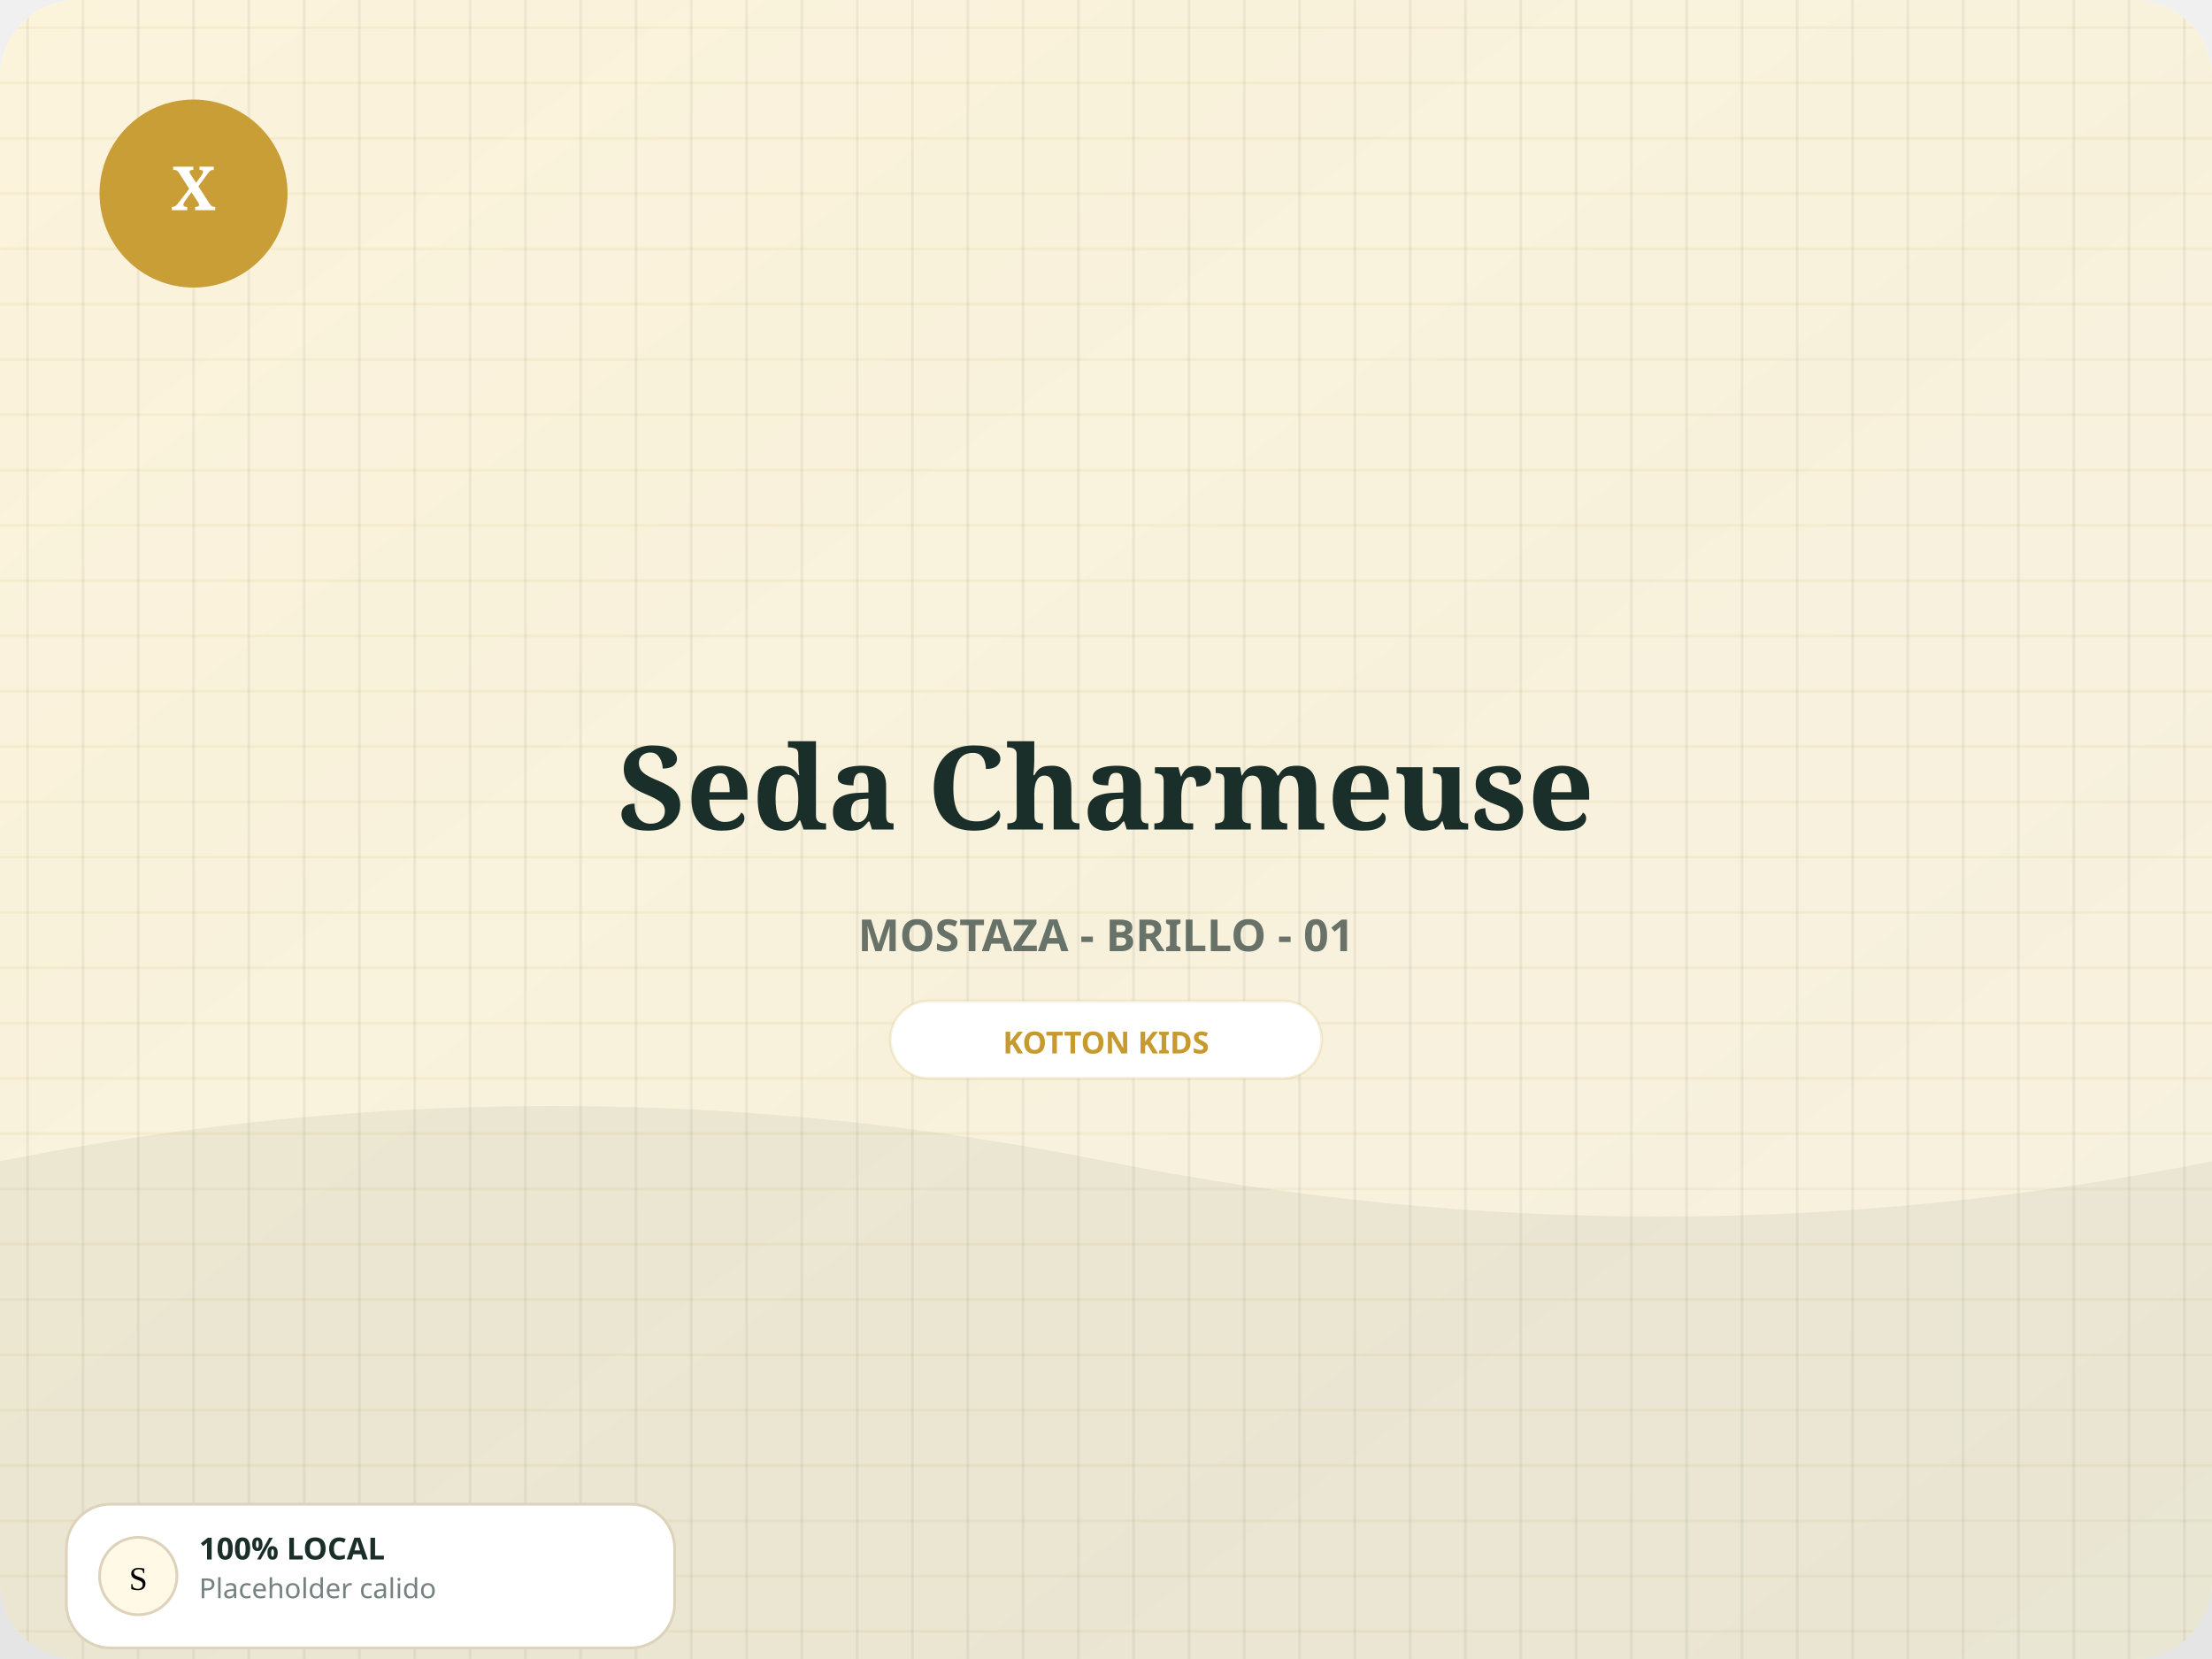
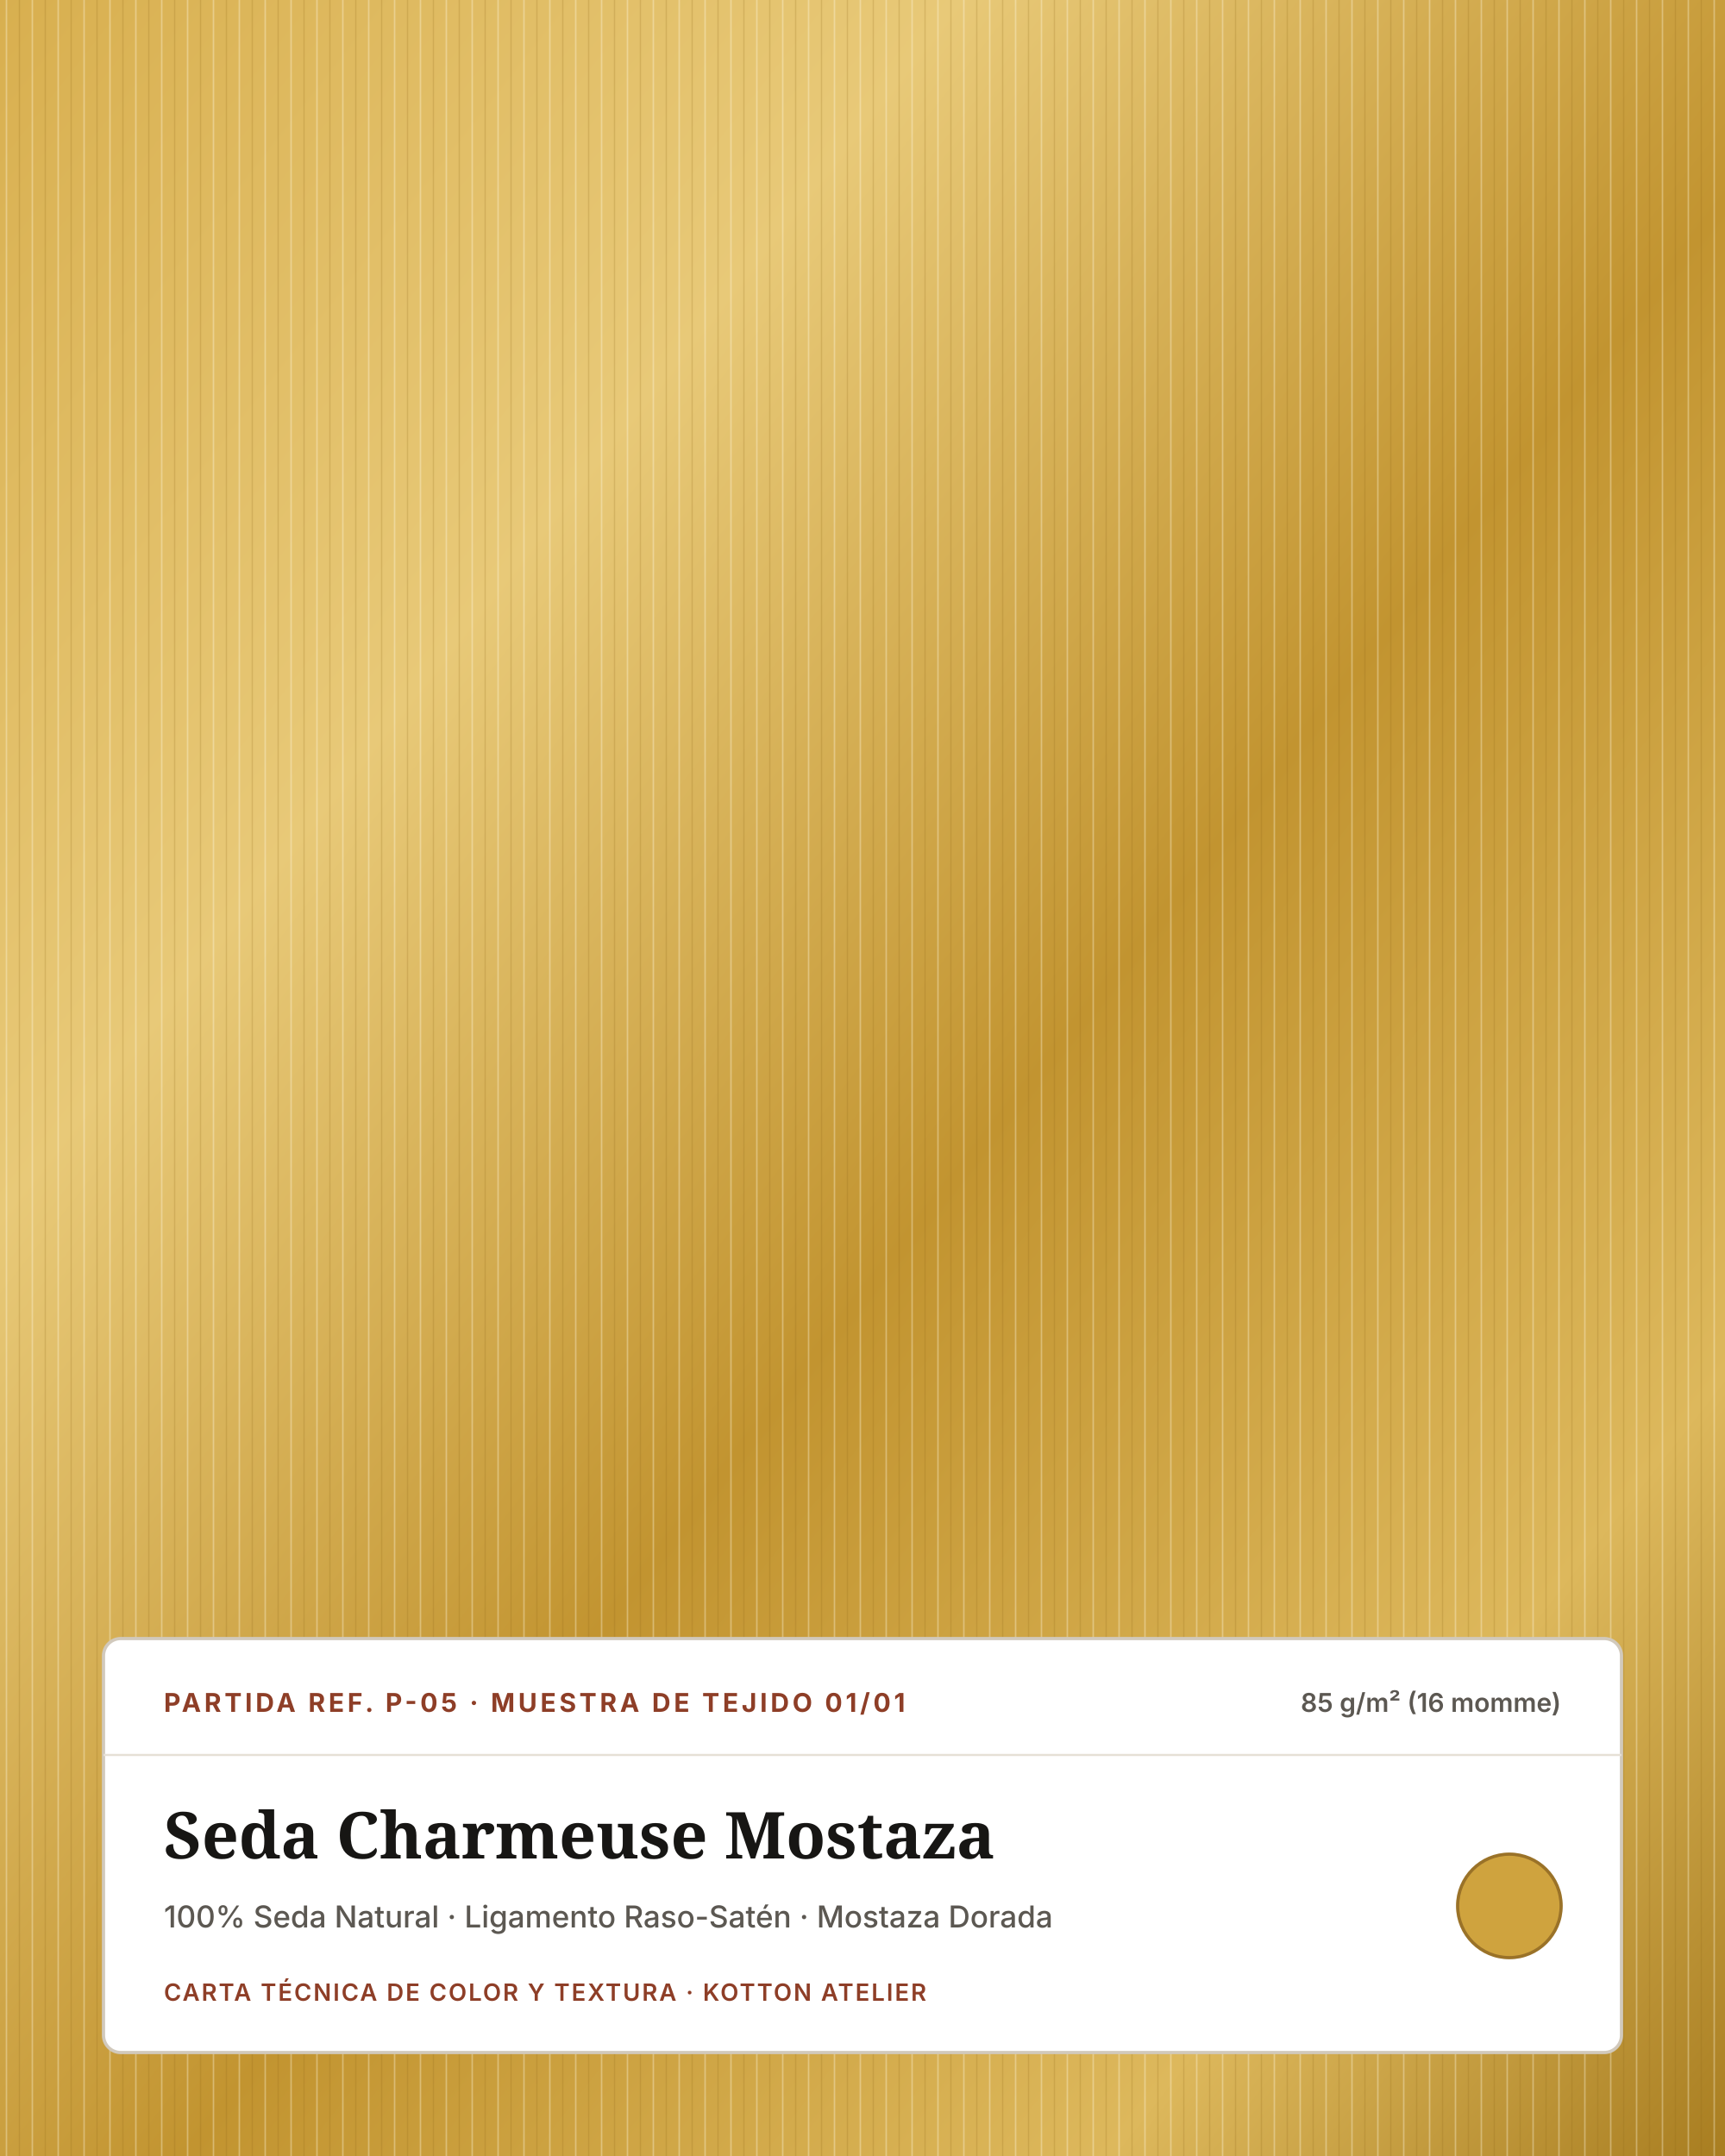
- <svg xmlns="http://www.w3.org/2000/svg" width="800" height="600" viewBox="0 0 800 600" role="img">
-   <rect width="800" height="600" rx="28" fill="#FFF9E6" />
+ <svg xmlns="http://www.w3.org/2000/svg" width="800" height="1000" viewBox="0 0 800 1000" role="img" aria-label="Muestra técnica Seda Charmeuse Mostaza">
  <defs>
-     <pattern id="p" width="40" height="40" patternUnits="userSpaceOnUse">
-       <rect width="40" height="40" fill="#FFF9E6" />
-       <path d="M0 10 H40 M0 30 H40" stroke="#C69A2E" stroke-opacity="0.08" stroke-width="1" />
-       <path d="M10 0 V40 M30 0 V40" stroke="#1A2E2A" stroke-opacity="0.06" stroke-width="1" />
+     <linearGradient id="satin-sheen" x1="0" y1="0" x2="1" y2="1">
+       <stop offset="0%" stop-color="#D8AF4F" />
+       <stop offset="28%" stop-color="#E8C978" />
+       <stop offset="55%" stop-color="#C29430" />
+       <stop offset="82%" stop-color="#DDB85C" />
+       <stop offset="100%" stop-color="#A87D20" />
+     </linearGradient>
+     <pattern id="satin-float" width="12" height="24" patternUnits="userSpaceOnUse">
+       <line x1="3" y1="0" x2="3" y2="24" stroke="#FFF8E6" stroke-width="0.7" stroke-opacity="0.35" />
+       <line x1="9" y1="0" x2="9" y2="24" stroke="#8C6514" stroke-width="0.6" stroke-opacity="0.2" />
    </pattern>
-     <linearGradient id="g" x1="0" y1="0" x2="1" y2="1">
-       <stop offset="0%" stop-color="#C69A2E" stop-opacity="0.06" />
-       <stop offset="100%" stop-color="#1A2E2A" stop-opacity="0.04" />
-     </linearGradient>
  </defs>
-   <rect width="800" height="600" rx="28" fill="url(#p)" />
-   <rect width="800" height="600" rx="28" fill="url(#g)" />
-   <path d="M0 420 Q 200 380 400 420 T 800 420 L 800 600 L 0 600 Z" fill="#1A2E2A" opacity="0.06" />
-   <circle cx="70" cy="70" r="34" fill="#C69A2E" opacity="0.95" />
-   <text x="70" y="76" text-anchor="middle" font-family="Georgia, serif" font-size="22" font-weight="800" fill="white">X</text>
-   <g transform="translate(400,300)">
-     <text text-anchor="middle" font-family="Georgia, serif" font-size="42" font-weight="800" fill="#1A2E2A">Seda Charmeuse</text>
-     <text y="44" text-anchor="middle" font-family="sans-serif" font-size="16" font-weight="600" fill="#1A2E2A" opacity="0.65">MOSTAZA - BRILLO - 01</text>
-     <g transform="translate(0,76)">
-       <rect x="-78" y="-14" width="156" height="28" rx="14" fill="white" stroke="#C69A2E" stroke-opacity="0.15" />
-       <text text-anchor="middle" y="5" font-family="sans-serif" font-size="11" font-weight="800" fill="#C69A2E">KOTTON KIDS</text>
-     </g>
-   </g>
-   <g transform="translate(24, 544)">
-     <rect width="220" height="52" rx="16" fill="white" stroke="#DDD2BB" />
-     <circle cx="26" cy="26" r="14" fill="#FFF9E6" stroke="#DDD2BB" />
-     <text x="26" y="31" text-anchor="middle" font-size="12">S</text>
-     <text x="48" y="20" font-family="sans-serif" font-size="11" font-weight="800" fill="#1A2E2A">100% LOCAL</text>
-     <text x="48" y="34" font-family="sans-serif" font-size="10" fill="#1A2E2A" opacity="0.6">Placeholder calido</text>
+   <rect width="800" height="1000" fill="url(#satin-sheen)" />
+   <rect width="800" height="1000" fill="url(#satin-float)" />
+   <g transform="translate(48, 760)">
+     <rect width="704" height="192" rx="8" fill="#FFFFFF" stroke="#D1C9BC" stroke-width="1.5" />
+     <line x1="0" y1="54" x2="704" y2="54" stroke="#E6E0D6" stroke-width="1" />
+     <text x="28" y="34" font-family="Plus Jakarta Sans, Inter, sans-serif" font-size="12" font-weight="700" fill="#8E3E27" letter-spacing="1.5">PARTIDA REF. P-05 · MUESTRA DE TEJIDO 01/01</text>
+     <text x="676" y="34" text-anchor="end" font-family="Plus Jakarta Sans, Inter, sans-serif" font-size="12" font-weight="600" fill="#5C5852">85 g/m² (16 momme)</text>
+     <text x="28" y="102" font-family="Georgia, serif" font-size="30" font-weight="600" fill="#171614">Seda Charmeuse Mostaza</text>
+     <text x="28" y="134" font-family="Plus Jakarta Sans, Inter, sans-serif" font-size="14" font-weight="500" fill="#5C5852">100% Seda Natural · Ligamento Raso-Satén · Mostaza Dorada</text>
+     <text x="28" y="168" font-family="Plus Jakarta Sans, Inter, sans-serif" font-size="11" font-weight="600" fill="#8E3E27" letter-spacing="0.8">CARTA TÉCNICA DE COLOR Y TEXTURA · KOTTON ATELIER</text>
+     <circle cx="652" cy="124" r="24" fill="#CFA33E" stroke="#9A7228" stroke-width="1.5" />
  </g>
</svg>
